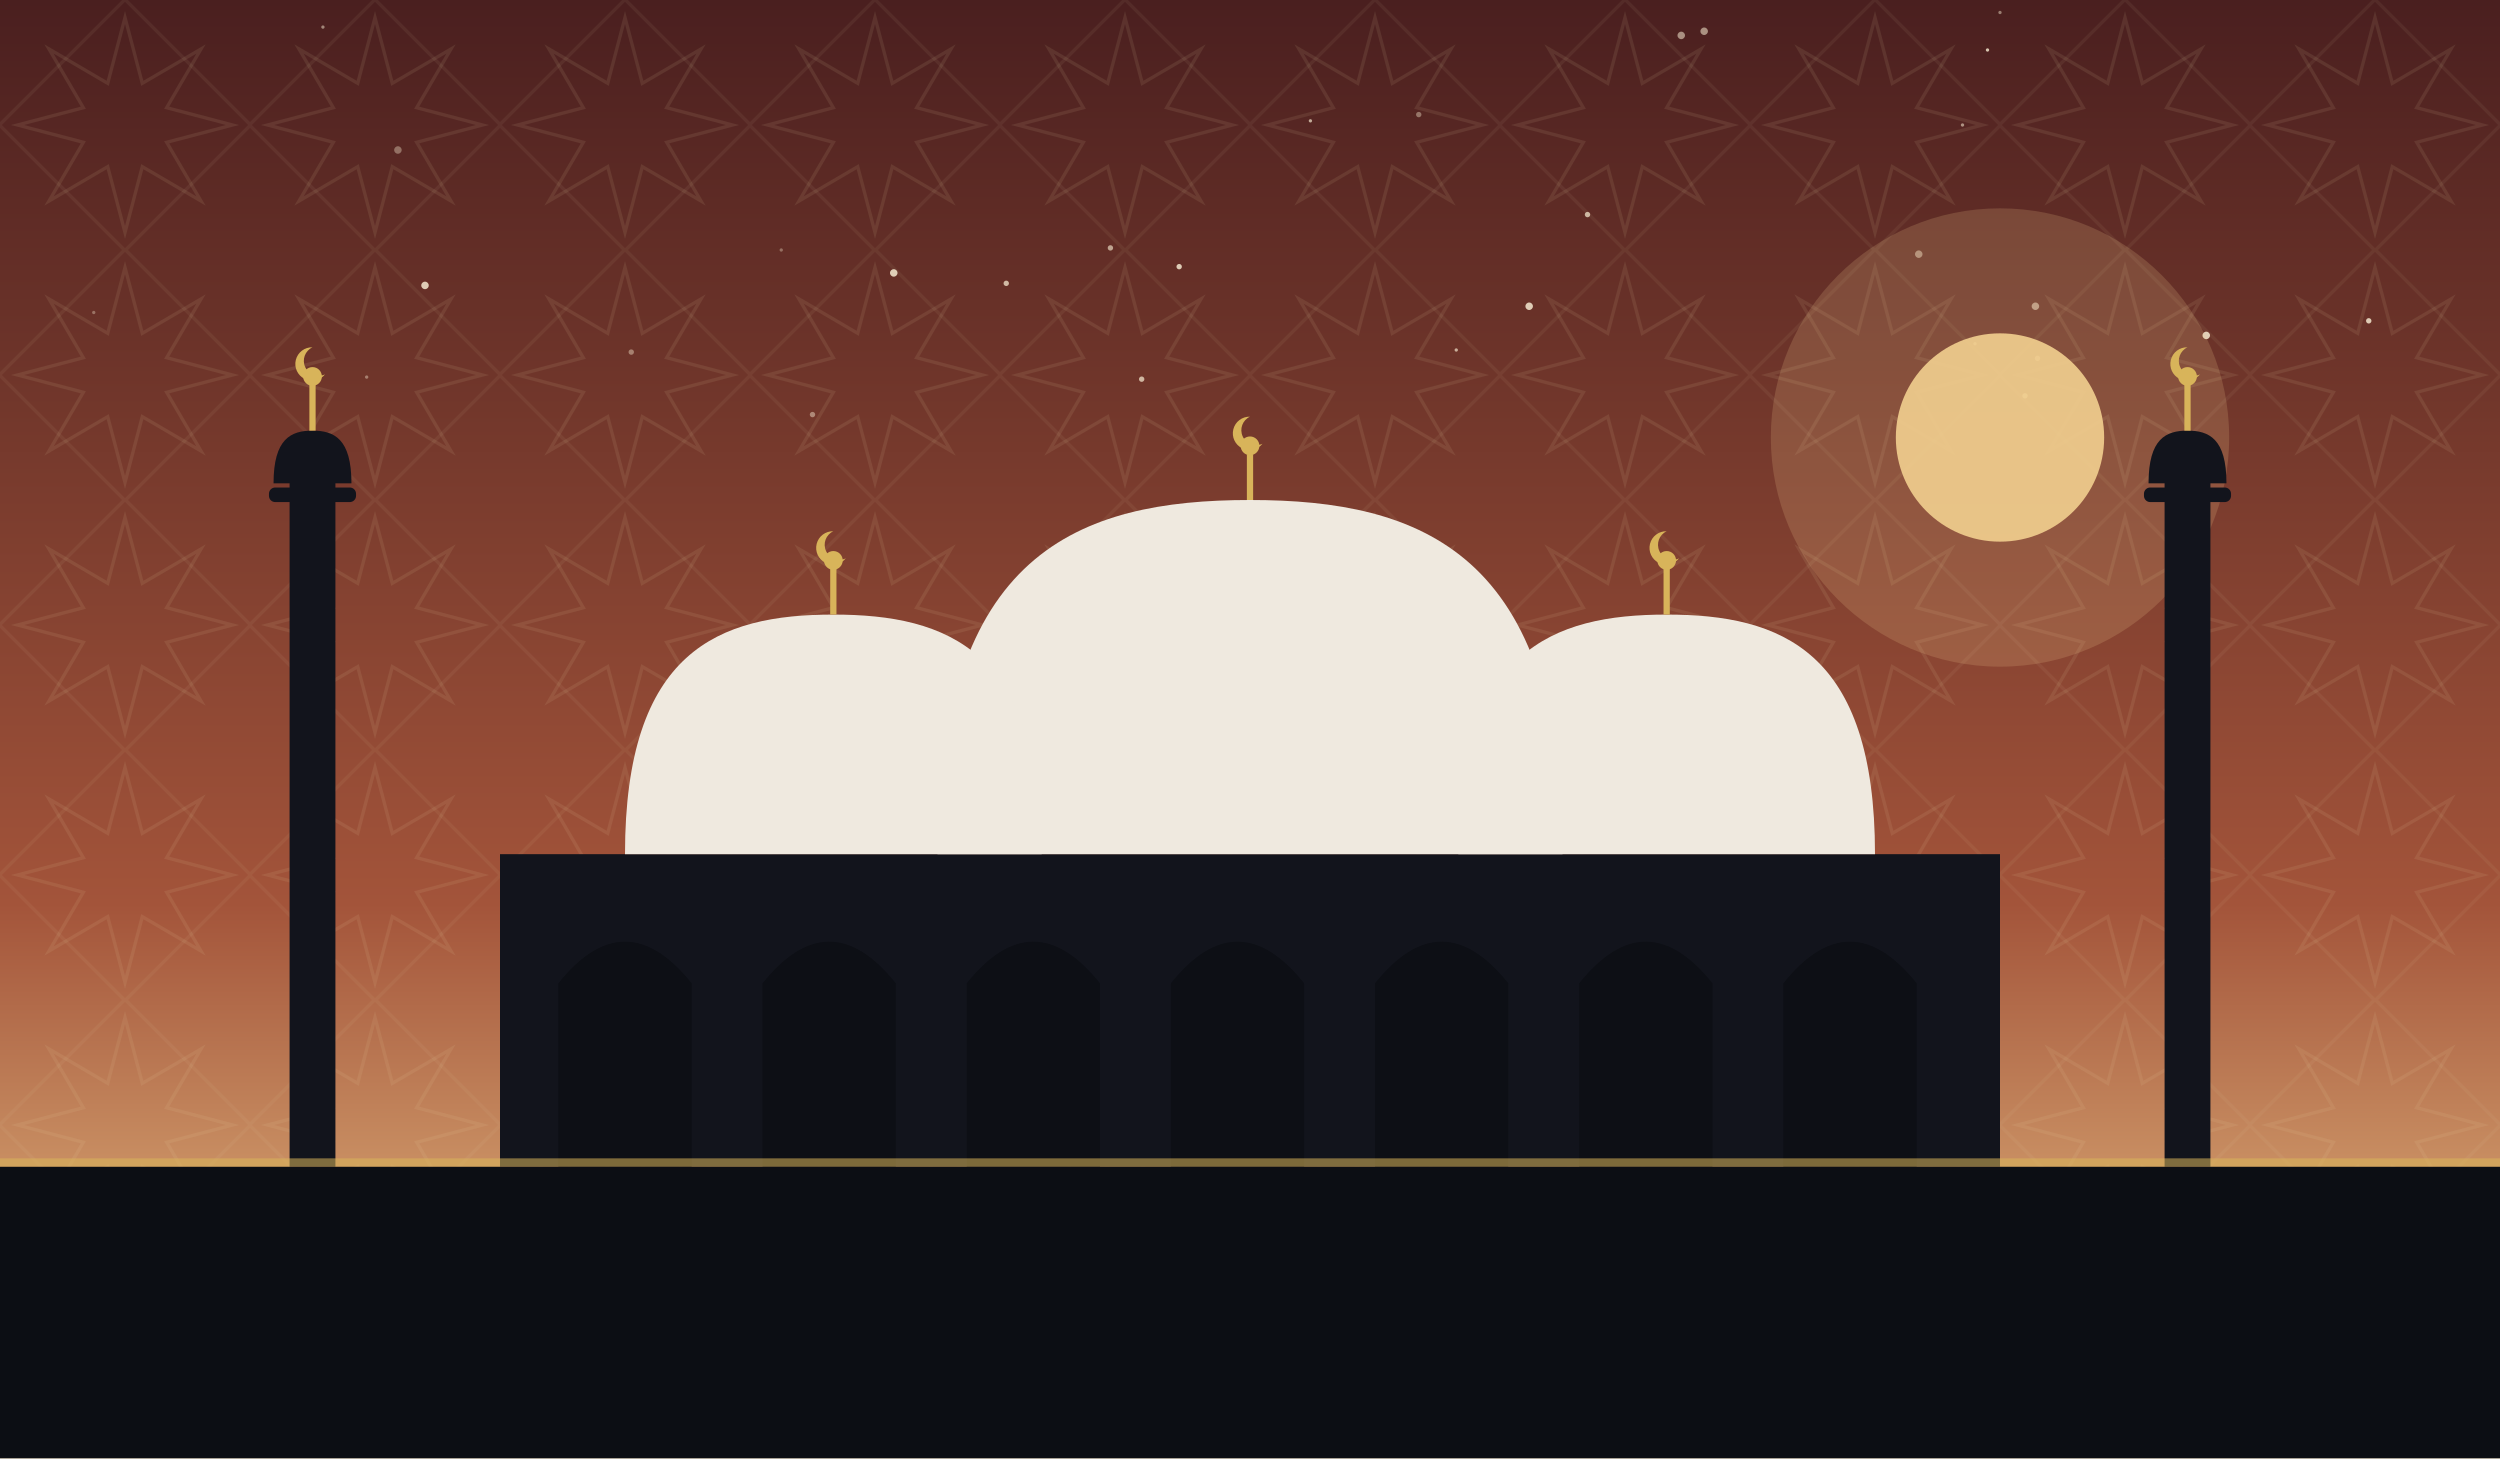
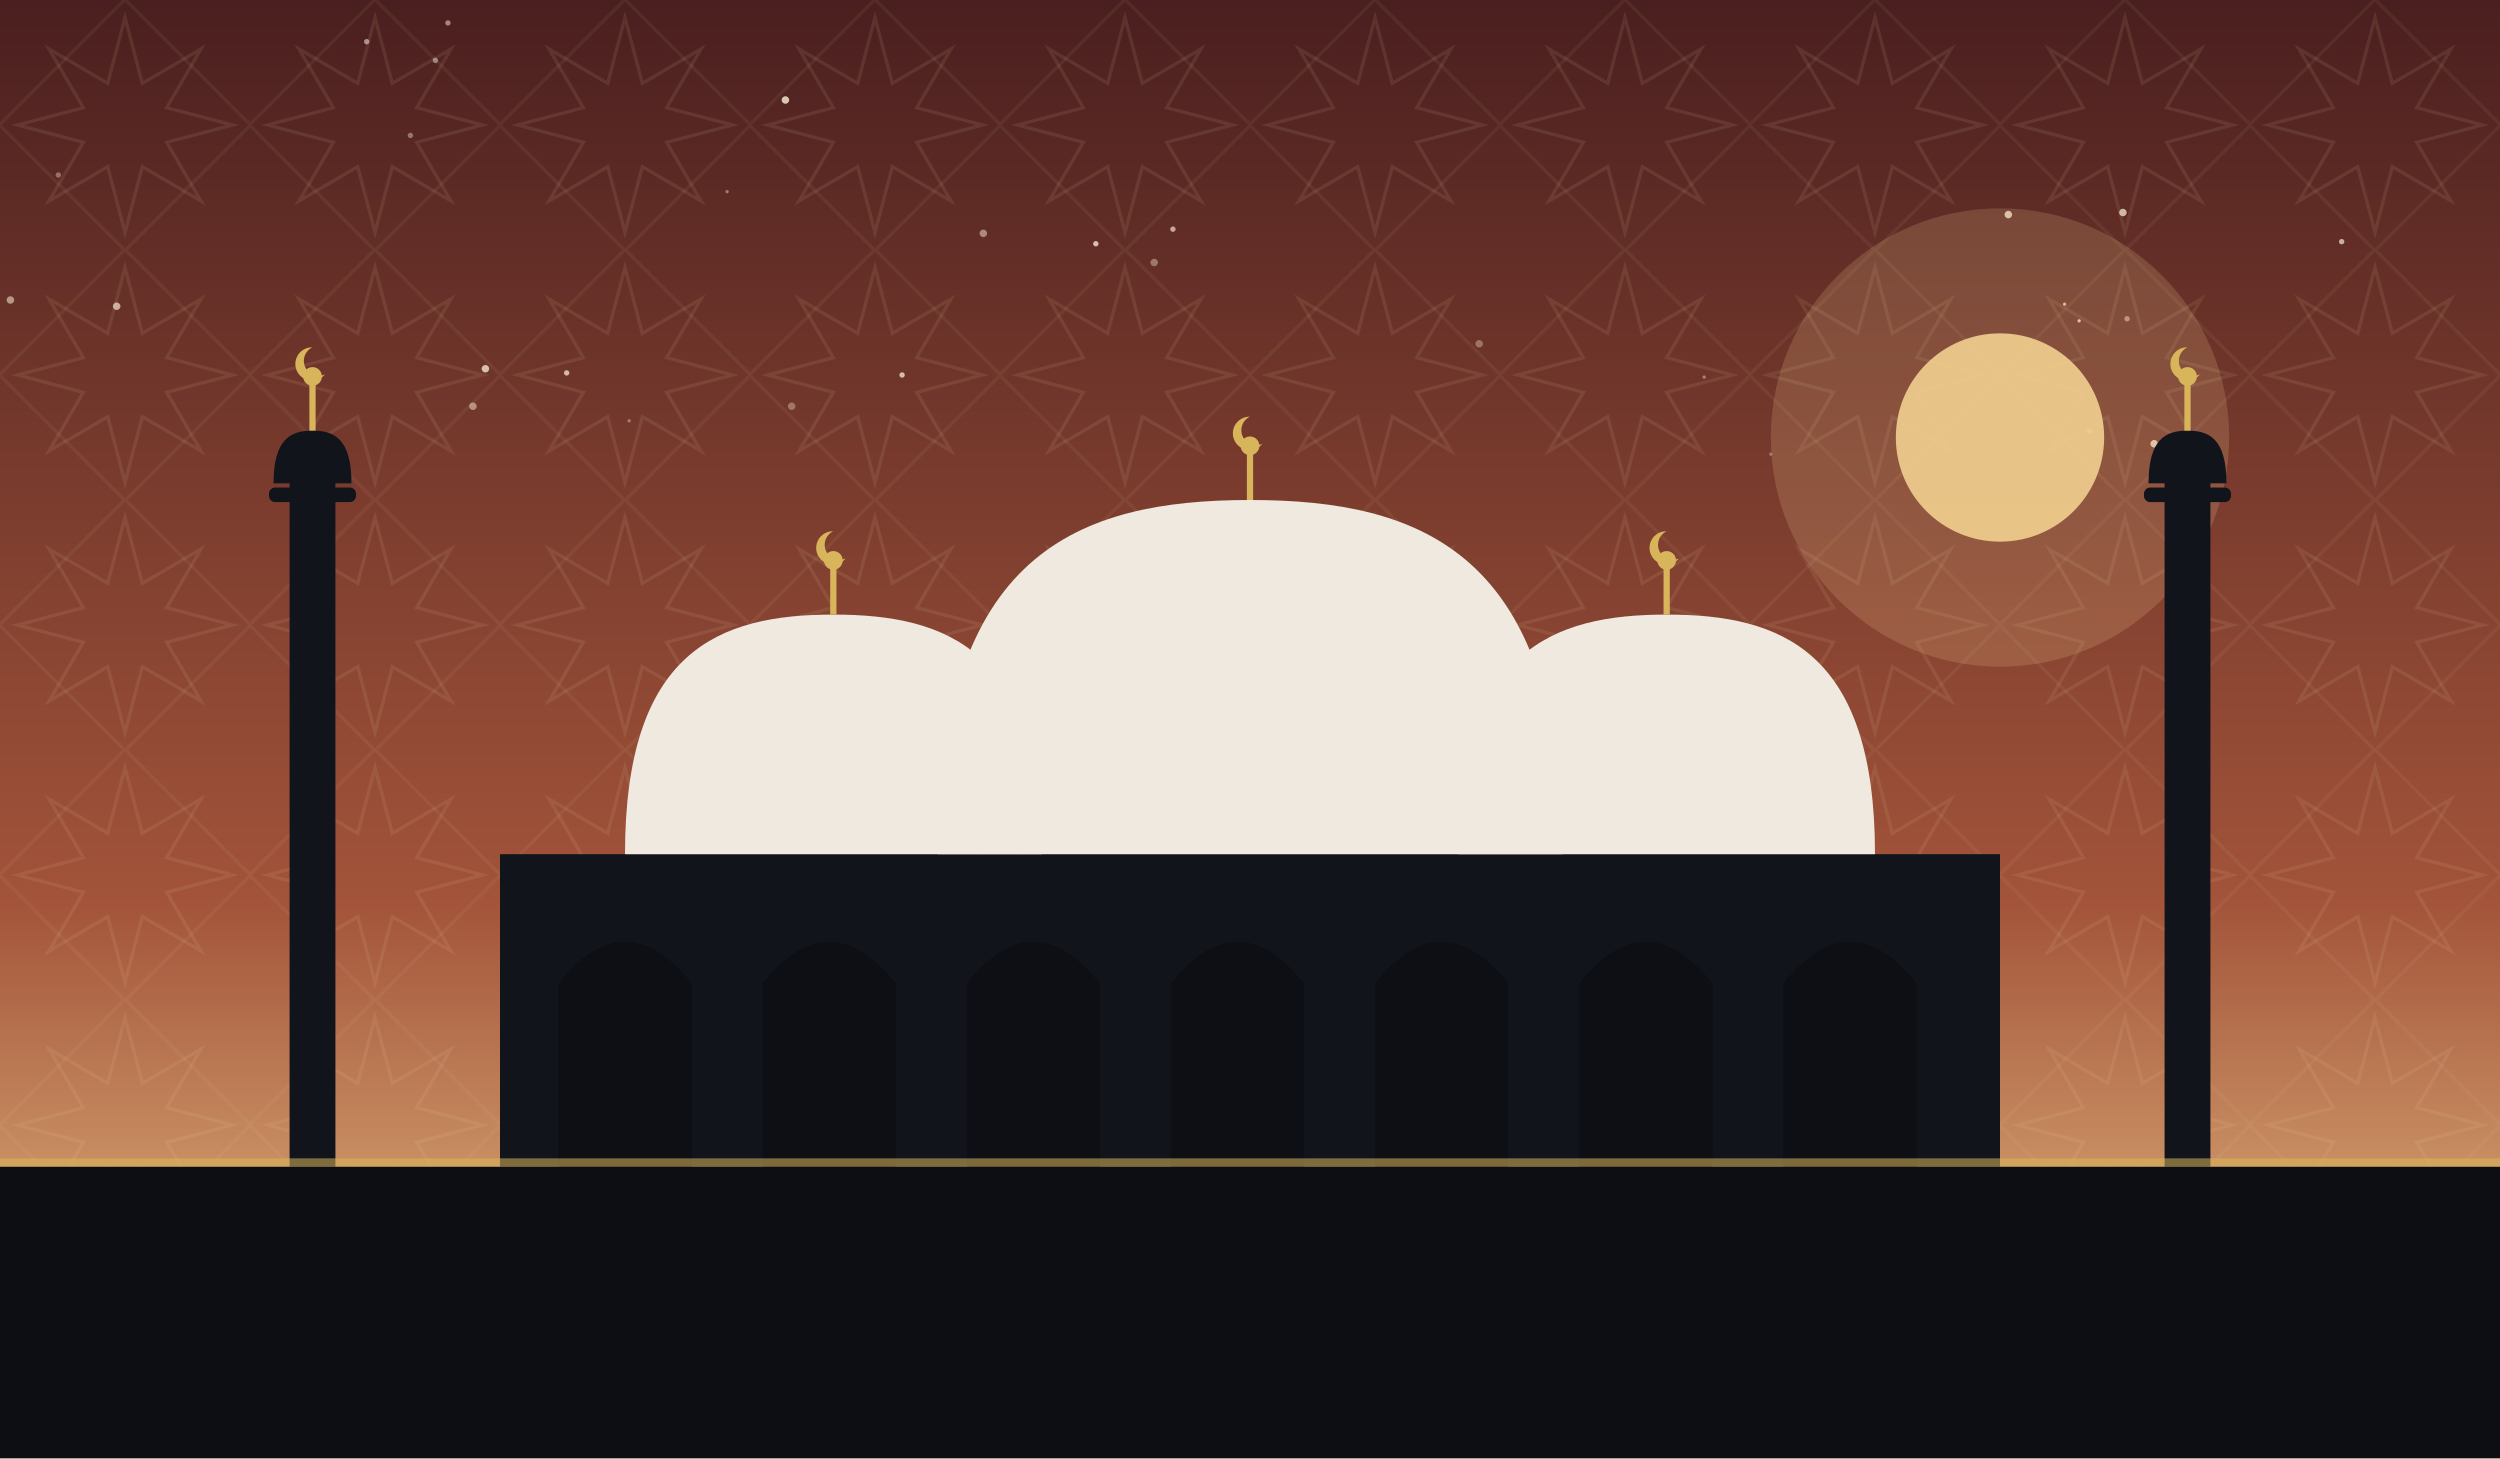
<svg xmlns="http://www.w3.org/2000/svg" viewBox="0 0 1200 700" role="img">
  <defs>
    <linearGradient id="sky" x1="0" y1="0" x2="0" y2="1">
      <stop offset="0" stop-color="#4a1f1f" />
      <stop offset="0.62" stop-color="#a3543a" />
      <stop offset="1" stop-color="#f2cf8f" />
    </linearGradient>
    <pattern id="g1" width="120" height="120" patternUnits="userSpaceOnUse">
      <polygon points="111.6,60.0 80.0,68.3 96.5,96.5 68.3,80.0 60.0,111.6 51.7,80.0 23.5,96.5 40.0,68.3 8.4,60.0 40.0,51.7 23.5,23.5 51.7,40.0 60.0,8.4 68.3,40.0 96.5,23.5 80.0,51.7" fill="none" stroke="#e8d9a8" stroke-width="1.6" opacity="0.1" />
      <rect x="17.4" y="17.4" width="85.2" height="85.2" fill="none" stroke="#e8d9a8" stroke-width="1.6" opacity="0.07" transform="rotate(45 60.0 60.0)" />
    </pattern>
  </defs>
  <rect width="1200" height="700" fill="url(#sky)" />
  <rect width="1200" height="700" fill="url(#g1)" />
-   <circle cx="977" cy="147" r="1.8" fill="#f7ecd2" opacity="0.54" />
-   <circle cx="699" cy="168" r="0.8" fill="#f7ecd2" opacity="0.67" />
-   <circle cx="942" cy="60" r="0.8" fill="#f7ecd2" opacity="0.55" />
-   <circle cx="818" cy="15" r="1.8" fill="#f7ecd2" opacity="0.55" />
-   <circle cx="303" cy="169" r="1.3" fill="#f7ecd2" opacity="0.42" />
-   <circle cx="45" cy="150" r="0.8" fill="#f7ecd2" opacity="0.35" />
-   <circle cx="548" cy="182" r="1.3" fill="#f7ecd2" opacity="0.71" />
-   <circle cx="204" cy="137" r="1.8" fill="#f7ecd2" opacity="0.83" />
-   <circle cx="429" cy="131" r="1.8" fill="#f7ecd2" opacity="0.84" />
-   <circle cx="191" cy="72" r="1.8" fill="#f7ecd2" opacity="0.37" />
-   <circle cx="954" cy="24" r="0.8" fill="#f7ecd2" opacity="0.81" />
-   <circle cx="390" cy="199" r="1.3" fill="#f7ecd2" opacity="0.45" />
-   <circle cx="155" cy="13" r="0.8" fill="#f7ecd2" opacity="0.50" />
-   <circle cx="1137" cy="154" r="1.3" fill="#f7ecd2" opacity="0.83" />
-   <circle cx="960" cy="6" r="0.8" fill="#f7ecd2" opacity="0.45" />
-   <circle cx="176" cy="181" r="0.8" fill="#f7ecd2" opacity="0.41" />
-   <circle cx="681" cy="55" r="1.3" fill="#f7ecd2" opacity="0.40" />
-   <circle cx="483" cy="136" r="1.3" fill="#f7ecd2" opacity="0.73" />
-   <circle cx="566" cy="128" r="1.3" fill="#f7ecd2" opacity="0.83" />
-   <circle cx="762" cy="103" r="1.3" fill="#f7ecd2" opacity="0.71" />
-   <circle cx="807" cy="17" r="1.8" fill="#f7ecd2" opacity="0.54" />
-   <circle cx="629" cy="58" r="0.8" fill="#f7ecd2" opacity="0.67" />
-   <circle cx="972" cy="190" r="1.3" fill="#f7ecd2" opacity="0.65" />
-   <circle cx="948" cy="165" r="0.8" fill="#f7ecd2" opacity="0.55" />
-   <circle cx="533" cy="119" r="1.3" fill="#f7ecd2" opacity="0.62" />
-   <circle cx="375" cy="120" r="0.8" fill="#f7ecd2" opacity="0.35" />
-   <circle cx="978" cy="172" r="1.3" fill="#f7ecd2" opacity="0.51" />
-   <circle cx="734" cy="147" r="1.8" fill="#f7ecd2" opacity="0.83" />
-   <circle cx="1059" cy="161" r="1.8" fill="#f7ecd2" opacity="0.84" />
-   <circle cx="921" cy="122" r="1.8" fill="#f7ecd2" opacity="0.47" />
+   <circle cx="472" cy="112" r="1.8" fill="#f7ecd2" opacity="0.49" />
+   <circle cx="1034" cy="213" r="1.8" fill="#f7ecd2" opacity="0.77" />
+   <circle cx="197" cy="65" r="1.3" fill="#f7ecd2" opacity="0.40" />
+   <circle cx="433" cy="180" r="1.3" fill="#f7ecd2" opacity="0.75" />
+   <circle cx="998" cy="154" r="0.8" fill="#f7ecd2" opacity="0.77" />
+   <circle cx="380" cy="195" r="1.8" fill="#f7ecd2" opacity="0.35" />
+   <circle cx="1003" cy="207" r="1.3" fill="#f7ecd2" opacity="0.56" />
+   <circle cx="1019" cy="102" r="1.8" fill="#f7ecd2" opacity="0.73" />
+   <circle cx="1124" cy="116" r="1.3" fill="#f7ecd2" opacity="0.69" />
+   <circle cx="526" cy="117" r="1.3" fill="#f7ecd2" opacity="0.77" />
+   <circle cx="209" cy="29" r="1.3" fill="#f7ecd2" opacity="0.46" />
+   <circle cx="5" cy="144" r="1.8" fill="#f7ecd2" opacity="0.55" />
+   <circle cx="850" cy="218" r="0.8" fill="#f7ecd2" opacity="0.35" />
+   <circle cx="272" cy="179" r="1.3" fill="#f7ecd2" opacity="0.73" />
+   <circle cx="215" cy="11" r="1.3" fill="#f7ecd2" opacity="0.50" />
+   <circle cx="991" cy="146" r="0.8" fill="#f7ecd2" opacity="0.71" />
+   <circle cx="176" cy="20" r="1.3" fill="#f7ecd2" opacity="0.55" />
+   <circle cx="818" cy="181" r="0.8" fill="#f7ecd2" opacity="0.43" />
+   <circle cx="1021" cy="153" r="1.3" fill="#f7ecd2" opacity="0.48" />
+   <circle cx="377" cy="48" r="1.8" fill="#f7ecd2" opacity="0.81" />
+   <circle cx="302" cy="202" r="0.8" fill="#f7ecd2" opacity="0.39" />
+   <circle cx="964" cy="103" r="1.8" fill="#f7ecd2" opacity="0.77" />
+   <circle cx="227" cy="195" r="1.8" fill="#f7ecd2" opacity="0.50" />
+   <circle cx="563" cy="110" r="1.3" fill="#f7ecd2" opacity="0.65" />
+   <circle cx="28" cy="84" r="1.3" fill="#f7ecd2" opacity="0.37" />
+   <circle cx="710" cy="165" r="1.8" fill="#f7ecd2" opacity="0.35" />
+   <circle cx="233" cy="177" r="1.8" fill="#f7ecd2" opacity="0.76" />
+   <circle cx="349" cy="92" r="0.8" fill="#f7ecd2" opacity="0.43" />
+   <circle cx="554" cy="126" r="1.8" fill="#f7ecd2" opacity="0.39" />
+   <circle cx="56" cy="147" r="1.8" fill="#f7ecd2" opacity="0.67" />
  <circle cx="960" cy="210" r="110" fill="#f2cf8f" opacity="0.18" />
  <circle cx="960" cy="210" r="50" fill="#f2cf8f" opacity="0.9" />
  <rect x="240" y="410" width="720" height="150" fill="#12141c" />
  <path d="M 268 560 L 268 472 Q 300 432 332 472 L 332 560 Z" fill="#0c0e14" opacity="0.9" />
  <path d="M 366 560 L 366 472 Q 398 432 430 472 L 430 560 Z" fill="#0c0e14" opacity="0.9" />
  <path d="M 464 560 L 464 472 Q 496 432 528 472 L 528 560 Z" fill="#0c0e14" opacity="0.9" />
  <path d="M 562 560 L 562 472 Q 594 432 626 472 L 626 560 Z" fill="#0c0e14" opacity="0.9" />
  <path d="M 660 560 L 660 472 Q 692 432 724 472 L 724 560 Z" fill="#0c0e14" opacity="0.9" />
  <path d="M 758 560 L 758 472 Q 790 432 822 472 L 822 560 Z" fill="#0c0e14" opacity="0.9" />
  <path d="M 856 560 L 856 472 Q 888 432 920 472 L 920 560 Z" fill="#0c0e14" opacity="0.9" />
  <path d="M 450 410 C 450 265.5, 517.5 240, 600 240 C 682.5 240, 750 265.5, 750 410 Z" fill="#efe9df" />
  <line x1="600" y1="240" x2="600" y2="218" stroke="#d8b45a" stroke-width="3" />
  <circle cx="600" cy="214" r="4.5" fill="#d8b45a" />
  <path d="M 600 200 a 8 8 0 1 0 6 13 a 6.4 6.4 0 1 1 -6 -13 Z" fill="#d8b45a" />
  <path d="M 300 410 C 300 312.25, 345.0 295, 400 295 C 455.0 295, 500 312.25, 500 410 Z" fill="#efe9df" />
  <line x1="400" y1="295" x2="400" y2="273" stroke="#d8b45a" stroke-width="3" />
  <circle cx="400" cy="269" r="4.5" fill="#d8b45a" />
  <path d="M 400 255 a 8 8 0 1 0 6 13 a 6.4 6.4 0 1 1 -6 -13 Z" fill="#d8b45a" />
  <path d="M 700 410 C 700 312.25, 745.0 295, 800 295 C 855.0 295, 900 312.25, 900 410 Z" fill="#efe9df" />
  <line x1="800" y1="295" x2="800" y2="273" stroke="#d8b45a" stroke-width="3" />
  <circle cx="800" cy="269" r="4.5" fill="#d8b45a" />
  <path d="M 800 255 a 8 8 0 1 0 6 13 a 6.4 6.4 0 1 1 -6 -13 Z" fill="#d8b45a" />
  <rect x="139.0" y="230" width="22" height="330" fill="#12141c" />
  <rect x="129.1" y="234" width="41.8" height="7" rx="3" fill="#12141c" />
  <path d="M 131.3 232 C 131.3 210.495, 139.715 206.7, 150 206.7 C 160.285 206.7, 168.7 210.495, 168.7 232 Z" fill="#12141c" />
  <line x1="150" y1="206.7" x2="150" y2="184.7" stroke="#d8b45a" stroke-width="3" />
  <circle cx="150" cy="180.7" r="4.5" fill="#d8b45a" />
  <path d="M 150 166.7 a 8 8 0 1 0 6 13 a 6.4 6.4 0 1 1 -6 -13 Z" fill="#d8b45a" />
  <rect x="1039.0" y="230" width="22" height="330" fill="#12141c" />
  <rect x="1029.1" y="234" width="41.8" height="7" rx="3" fill="#12141c" />
  <path d="M 1031.3 232 C 1031.3 210.495, 1039.715 206.7, 1050 206.7 C 1060.285 206.7, 1068.7 210.495, 1068.7 232 Z" fill="#12141c" />
  <line x1="1050" y1="206.7" x2="1050" y2="184.7" stroke="#d8b45a" stroke-width="3" />
  <circle cx="1050" cy="180.7" r="4.5" fill="#d8b45a" />
  <path d="M 1050 166.7 a 8 8 0 1 0 6 13 a 6.4 6.4 0 1 1 -6 -13 Z" fill="#d8b45a" />
  <rect x="0" y="560" width="1200" height="140" fill="#0c0e14" />
  <rect x="0" y="556" width="1200" height="4" fill="#d8b45a" opacity="0.55" />
</svg>
